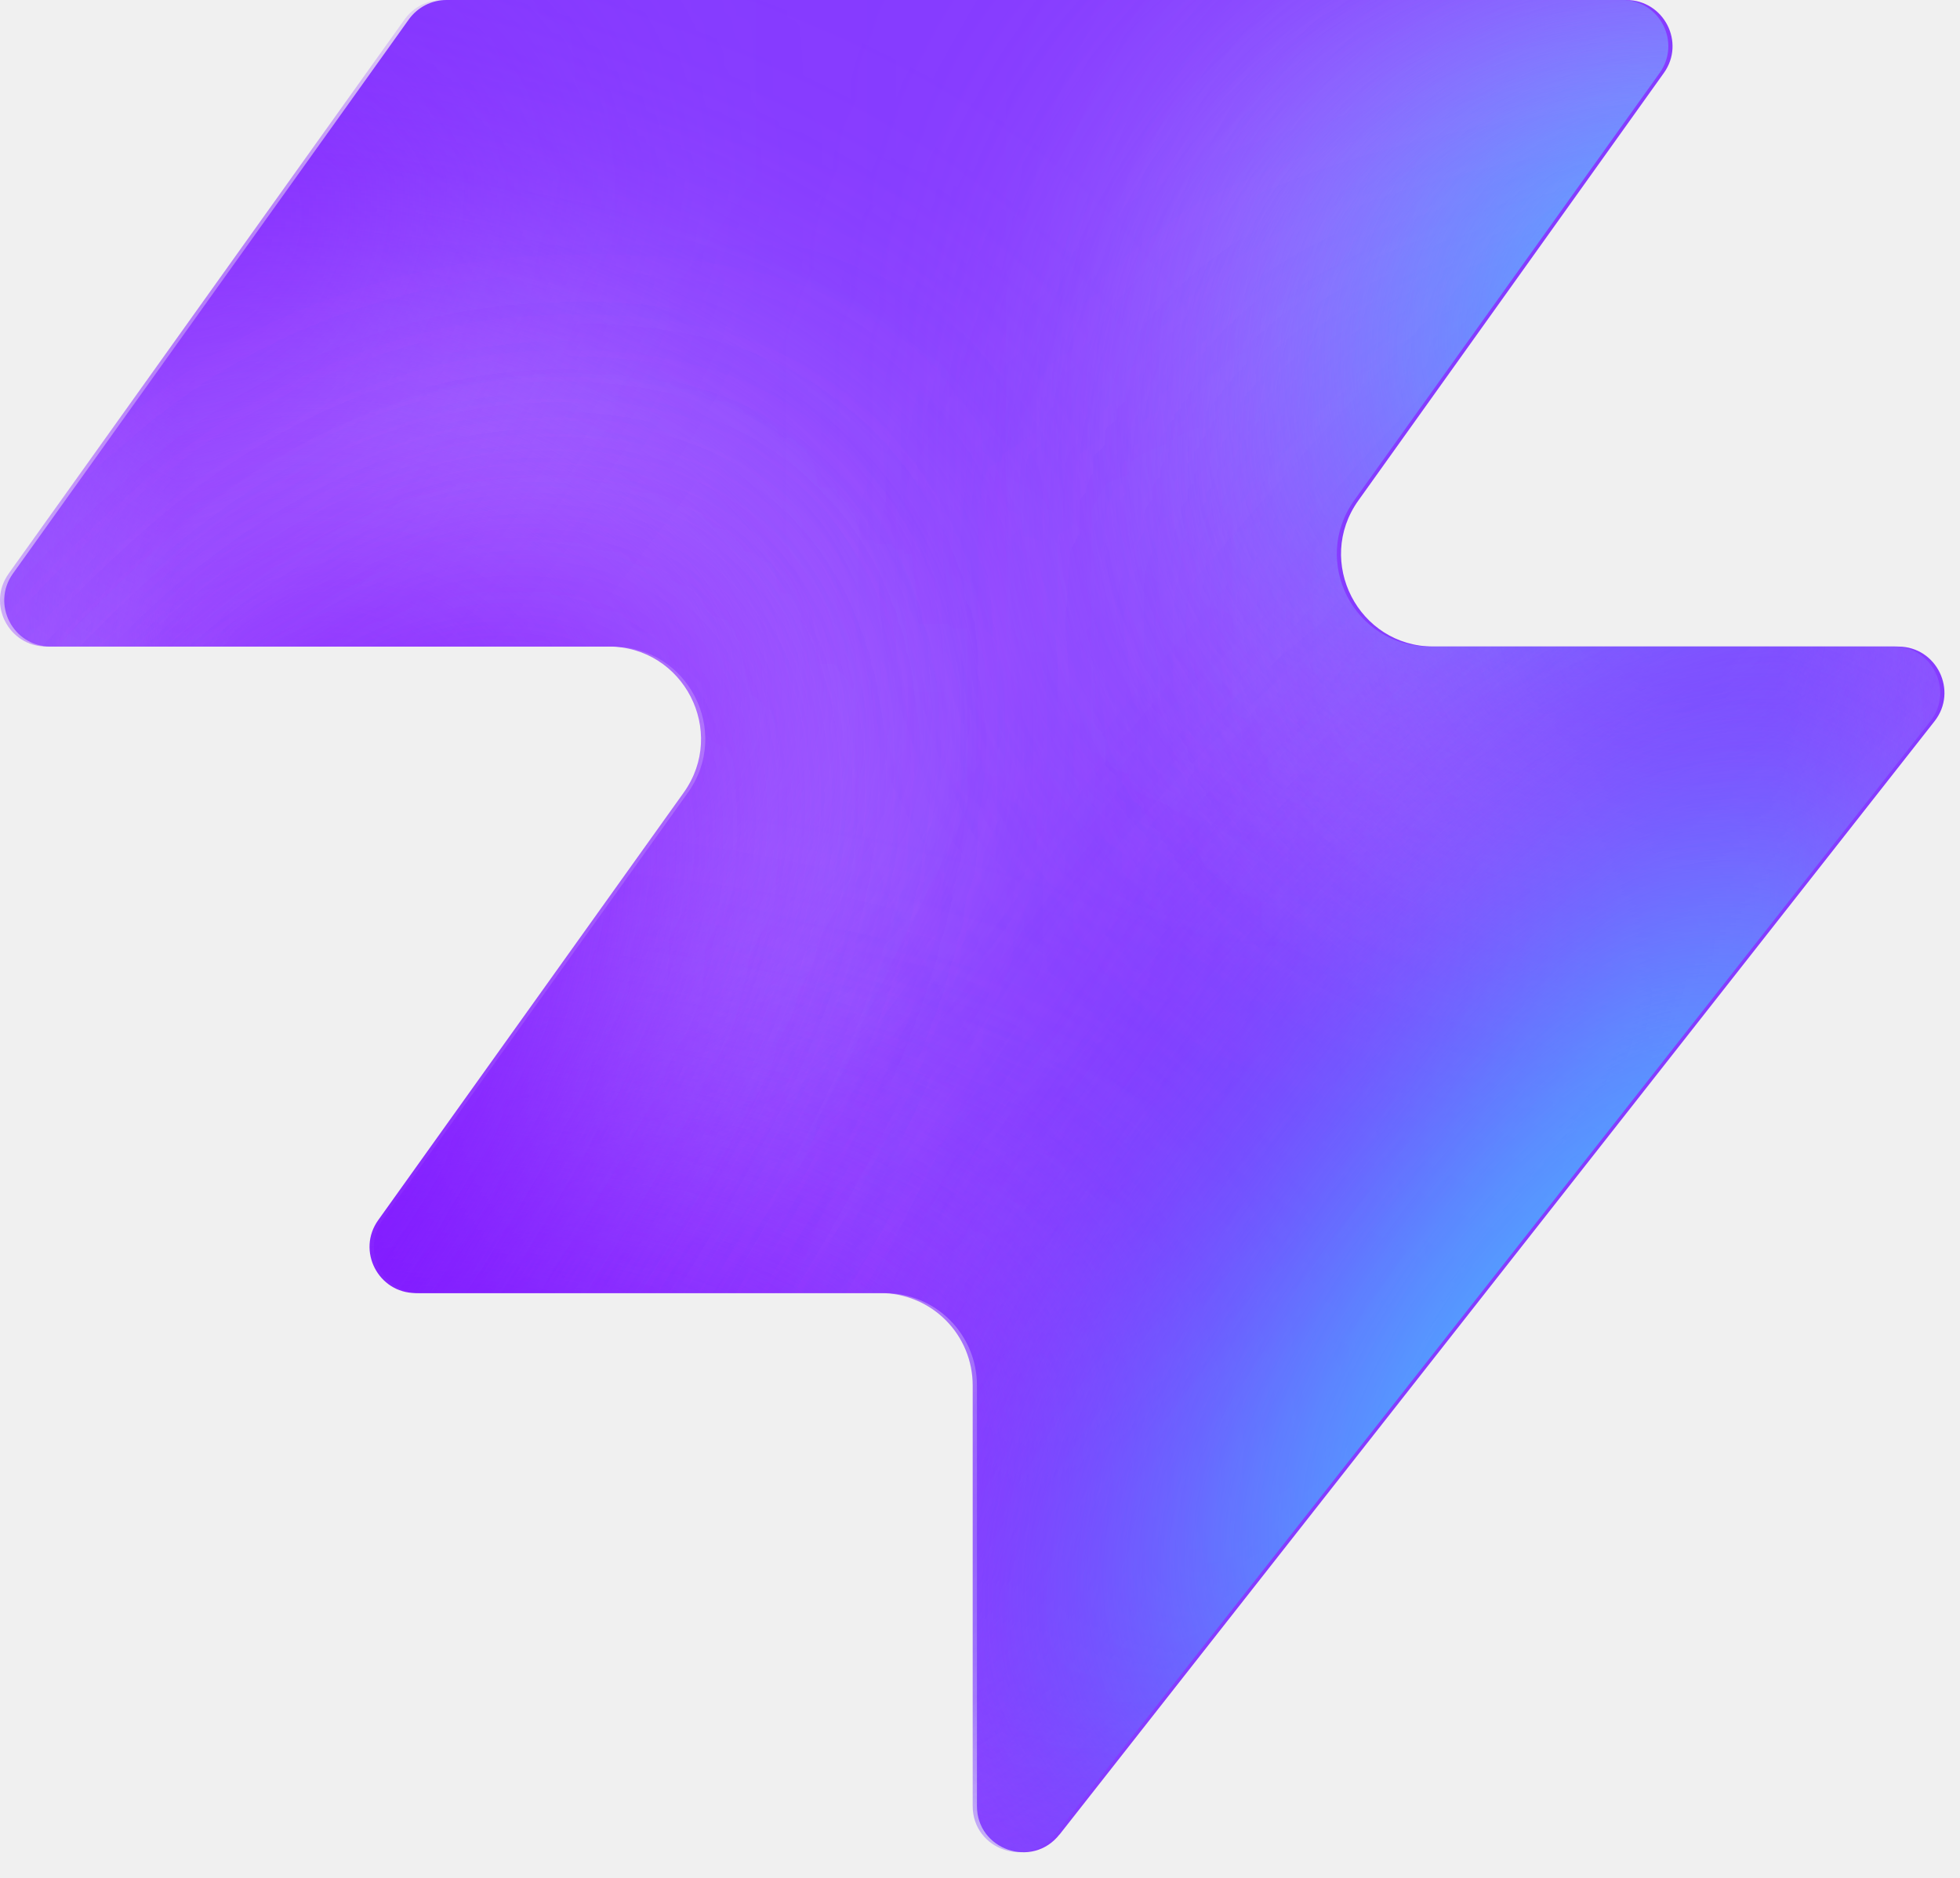
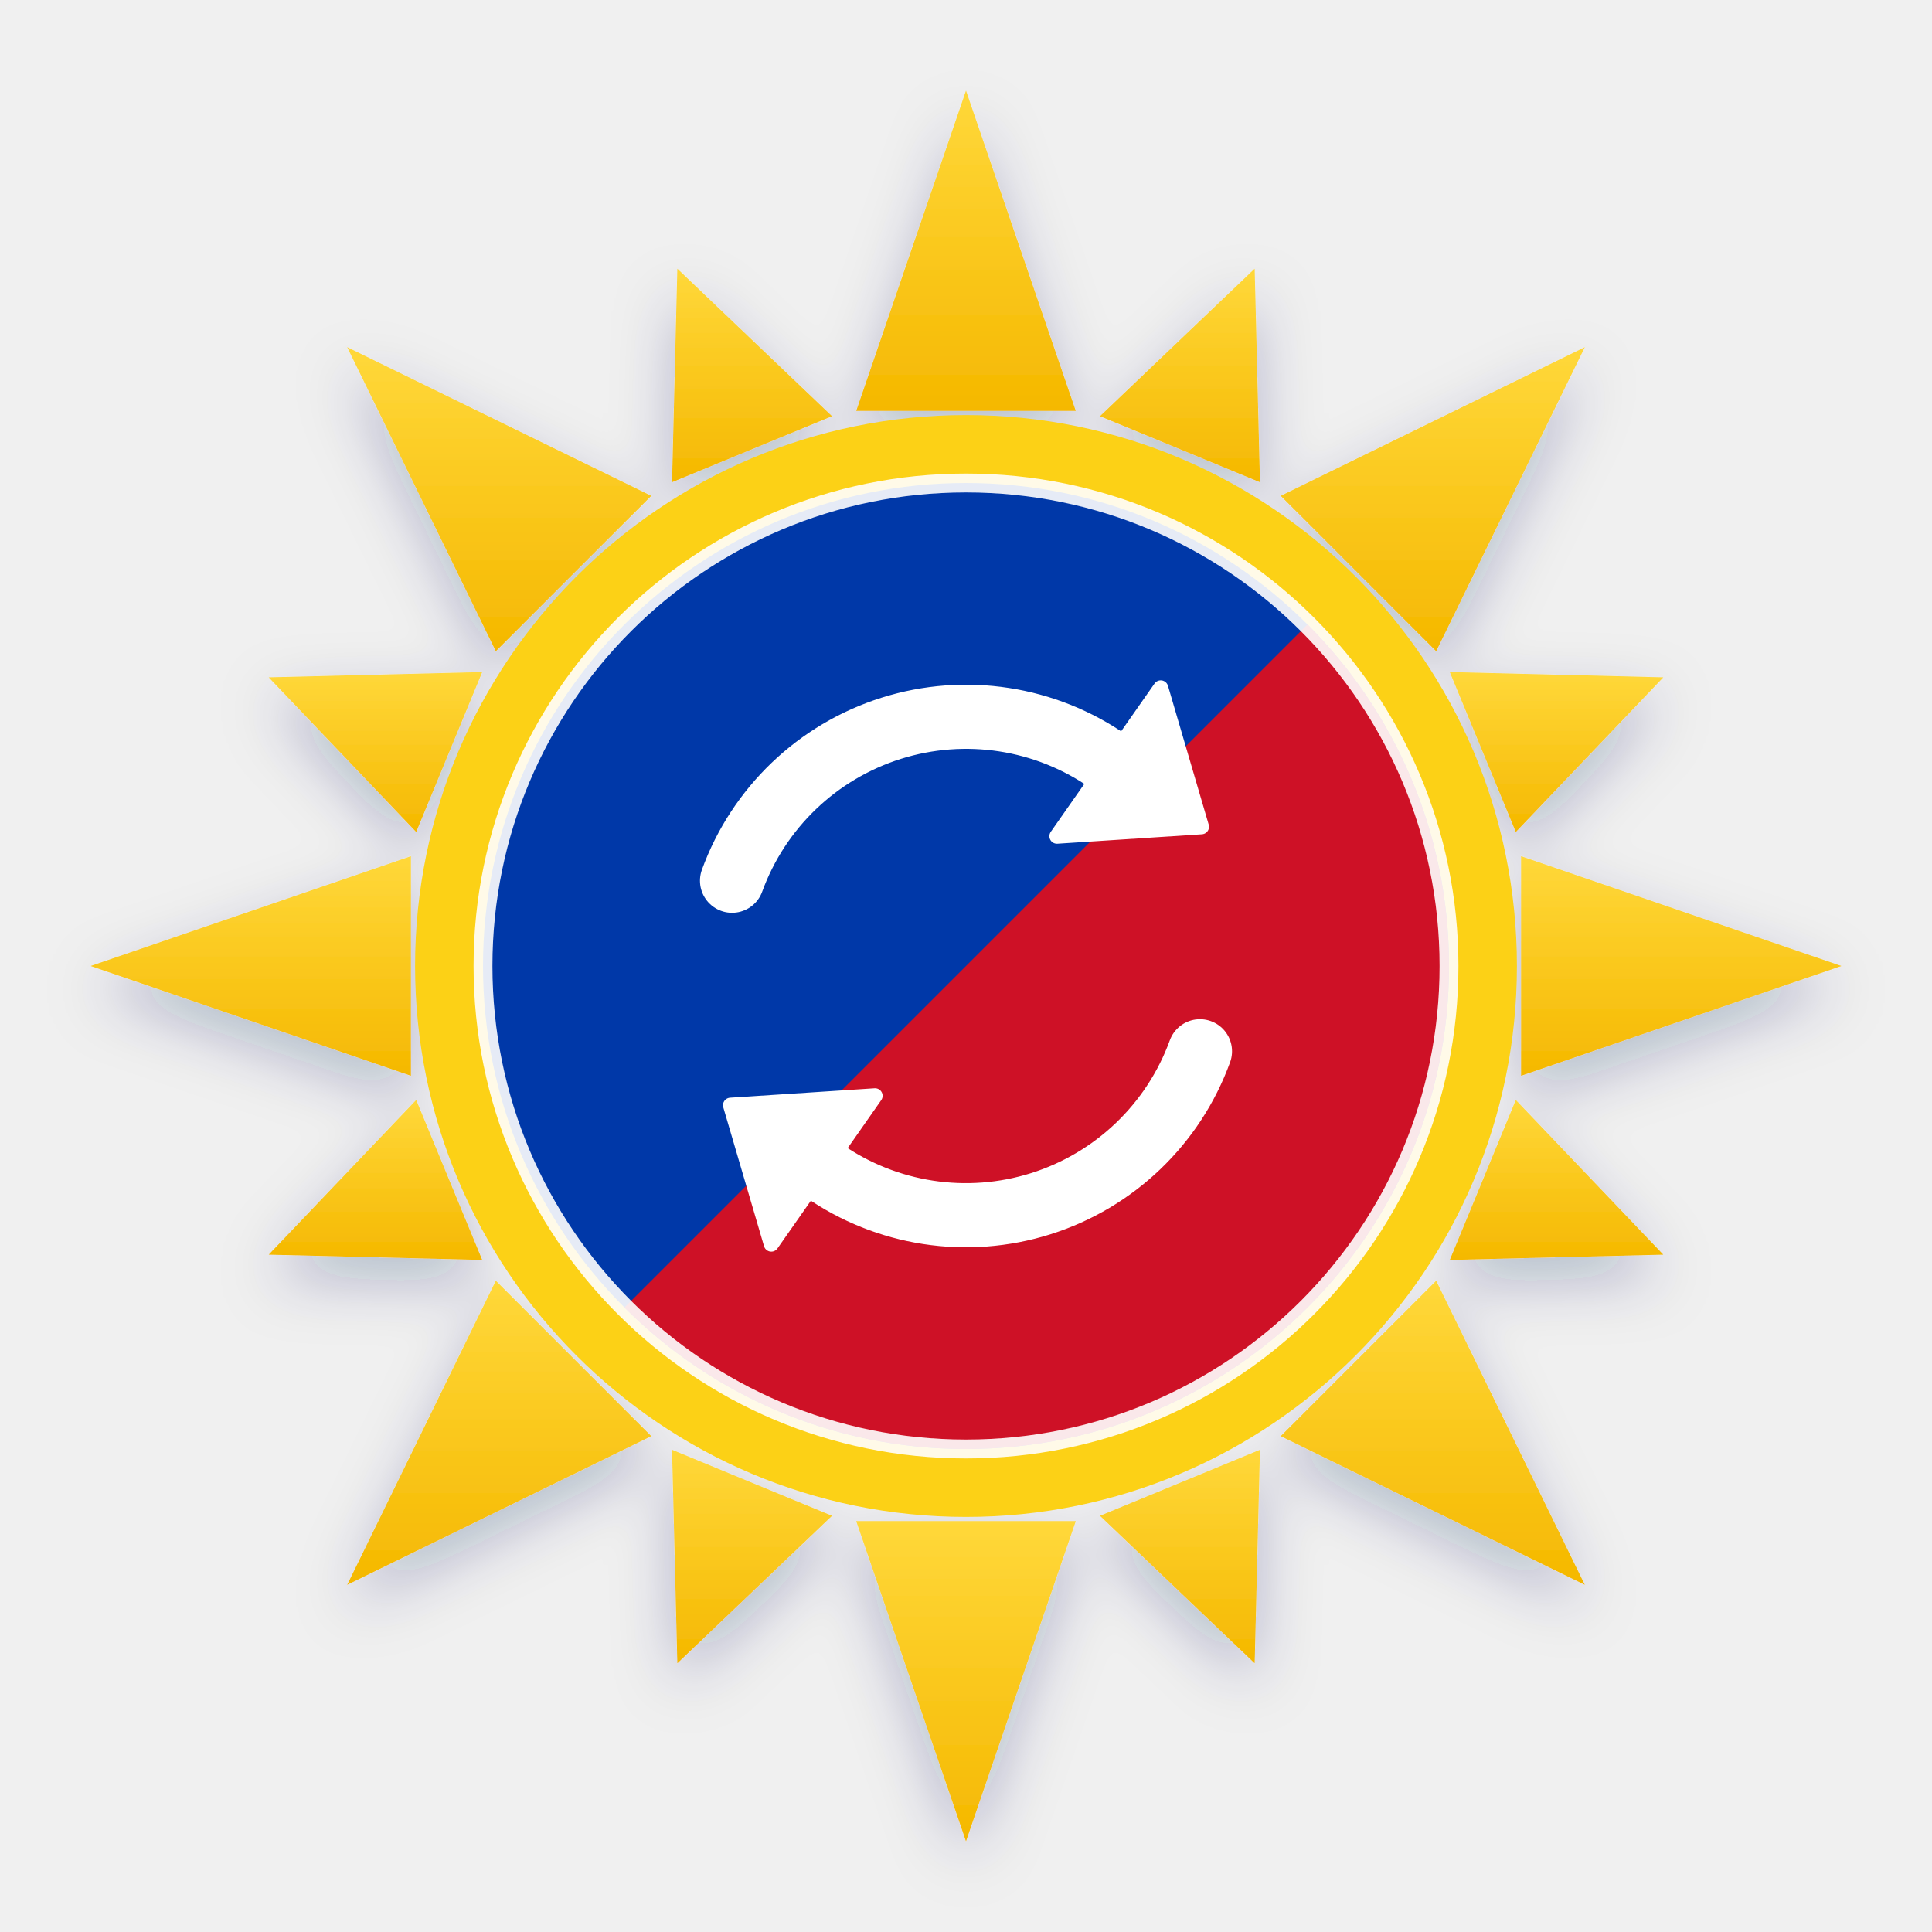
- <svg xmlns="http://www.w3.org/2000/svg" width="48" height="46" fill="none" viewBox="0 0 48 46">
-   <path fill="#863bff" d="M25.946 44.938c-.664.845-2.021.375-2.021-.698V33.937a2.26 2.26 0 0 0-2.262-2.262H10.287c-.92 0-1.456-1.04-.92-1.788l7.48-10.471c1.07-1.497 0-3.578-1.842-3.578H1.237c-.92 0-1.456-1.04-.92-1.788L10.013.474c.214-.297.556-.474.92-.474h28.894c.92 0 1.456 1.04.92 1.788l-7.48 10.471c-1.07 1.498 0 3.579 1.842 3.579h11.377c.943 0 1.473 1.088.89 1.83L25.947 44.94z" style="fill:#863bff;fill:color(display-p3 .525 .23 1);fill-opacity:1" />
-   <mask id="a" width="48" height="46" x="0" y="0" maskUnits="userSpaceOnUse" style="mask-type:alpha">
-     <path fill="#000" d="M25.842 44.938c-.664.844-2.021.375-2.021-.698V33.937a2.26 2.26 0 0 0-2.262-2.262H10.183c-.92 0-1.456-1.04-.92-1.788l7.48-10.471c1.07-1.498 0-3.579-1.842-3.579H1.133c-.92 0-1.456-1.04-.92-1.787L9.91.473c.214-.297.556-.474.92-.474h28.894c.92 0 1.456 1.04.92 1.788l-7.48 10.471c-1.07 1.498 0 3.578 1.842 3.578h11.377c.943 0 1.473 1.088.89 1.832L25.843 44.94z" style="fill:#000;fill-opacity:1" />
-   </mask>
-   <g mask="url(#a)">
-     <g filter="url(#b)">
-       <ellipse cx="5.508" cy="14.704" fill="#ede6ff" rx="5.508" ry="14.704" style="fill:#ede6ff;fill:color(display-p3 .927 .903 1);fill-opacity:1" transform="matrix(.00324 1 1 -.00324 -4.47 31.516)" />
+ <svg xmlns="http://www.w3.org/2000/svg" viewBox="256 124 512 512" width="64" height="64">
+   <defs>
+     <clipPath id="fav_disc">
+       <circle r="128" />
+     </clipPath>
+     <linearGradient id="fav_sun" x1="0" y1="0" x2="0" y2="1">
+       <stop offset="0" stop-color="#FFD83A" />
+       <stop offset="1" stop-color="#F5B800" />
+     </linearGradient>
+     <filter id="fav_soft" x="-20%" y="-20%" width="140%" height="140%">
+       <feDropShadow dx="0" dy="6" stdDeviation="8" flood-color="#0b1f5c" flood-opacity="0.25" />
+     </filter>
+   </defs>
+   <g transform="translate(512 380)">
+     <g fill="url(#fav_sun)" filter="url(#fav_soft)">
+       <polygon points="-29.1,-147.1 0.0,-232.0 29.1,-147.1" />
+       <polygon points="35.5,-145.7 76.5,-184.8 77.9,-128.2" />
+       <polygon points="83.4,-124.6 164.0,-164.0 124.6,-83.4" />
+       <polygon points="128.2,-77.9 184.8,-76.5 145.7,-35.5" />
+       <polygon points="147.1,-29.1 232.0,0.0 147.1,29.1" />
+       <polygon points="145.7,35.5 184.8,76.5 128.2,77.9" />
+       <polygon points="124.6,83.4 164.0,164.0 83.4,124.6" />
+       <polygon points="77.9,128.2 76.5,184.8 35.5,145.7" />
+       <polygon points="29.1,147.1 0.0,232.0 -29.1,147.1" />
+       <polygon points="-35.5,145.7 -76.5,184.8 -77.9,128.2" />
+       <polygon points="-83.4,124.6 -164.0,164.0 -124.6,83.4" />
+       <polygon points="-128.2,77.9 -184.8,76.5 -145.7,35.5" />
+       <polygon points="-147.1,29.1 -232.0,0.0 -147.1,-29.1" />
+       <polygon points="-145.7,-35.5 -184.8,-76.5 -128.2,-77.9" />
+       <polygon points="-124.6,-83.4 -164.0,-164.0 -83.4,-124.6" />
+       <polygon points="-77.9,-128.2 -76.5,-184.8 -35.5,-145.7" />
    </g>
-     <g filter="url(#c)">
-       <ellipse cx="10.399" cy="29.851" fill="#ede6ff" rx="10.399" ry="29.851" style="fill:#ede6ff;fill:color(display-p3 .927 .903 1);fill-opacity:1" transform="matrix(.00324 1 1 -.00324 -39.328 7.883)" />
+     <circle r="146" fill="#FCD116" />
+     <g clip-path="url(#fav_disc)">
+       <rect x="-130" y="-130" width="260" height="260" fill="#0038A8" />
+       <polygon points="130,-130 130,130 -130,130" fill="#CE1126" />
    </g>
-     <g filter="url(#d)">
-       <ellipse cx="5.508" cy="30.487" fill="#7e14ff" rx="5.508" ry="30.487" style="fill:#7e14ff;fill:color(display-p3 .492 .077 1);fill-opacity:1" transform="rotate(89.814 -25.913 -14.639)scale(1 -1)" />
+     <circle r="128" fill="none" stroke="#fff" stroke-width="5" opacity="0.9" />
+     <g fill="none" stroke="#fff" stroke-width="17" stroke-linecap="round">
+       <path d="M-62.0 -22.6 A66 66 0 0 1 37.9 -54.1" />
+       <path d="M62.0 22.6 A66 66 0 0 1 -37.9 54.1" />
    </g>
-     <g filter="url(#e)">
-       <ellipse cx="5.508" cy="30.599" fill="#7e14ff" rx="5.508" ry="30.599" style="fill:#7e14ff;fill:color(display-p3 .492 .077 1);fill-opacity:1" transform="rotate(89.814 -32.644 -3.334)scale(1 -1)" />
-     </g>
-     <g filter="url(#f)">
-       <ellipse cx="5.508" cy="30.599" fill="#7e14ff" rx="5.508" ry="30.599" style="fill:#7e14ff;fill:color(display-p3 .492 .077 1);fill-opacity:1" transform="matrix(.00324 1 1 -.00324 -34.34 30.47)" />
-     </g>
-     <g filter="url(#g)">
-       <ellipse cx="14.072" cy="22.078" fill="#ede6ff" rx="14.072" ry="22.078" style="fill:#ede6ff;fill:color(display-p3 .927 .903 1);fill-opacity:1" transform="rotate(93.35 24.506 48.493)scale(-1 1)" />
-     </g>
-     <g filter="url(#h)">
-       <ellipse cx="3.47" cy="21.501" fill="#7e14ff" rx="3.47" ry="21.501" style="fill:#7e14ff;fill:color(display-p3 .492 .077 1);fill-opacity:1" transform="rotate(89.009 28.708 47.59)scale(-1 1)" />
-     </g>
-     <g filter="url(#i)">
-       <ellipse cx="3.47" cy="21.501" fill="#7e14ff" rx="3.47" ry="21.501" style="fill:#7e14ff;fill:color(display-p3 .492 .077 1);fill-opacity:1" transform="rotate(89.009 28.708 47.59)scale(-1 1)" />
-     </g>
-     <g filter="url(#j)">
-       <ellipse cx=".387" cy="8.972" fill="#7e14ff" rx="4.407" ry="29.108" style="fill:#7e14ff;fill:color(display-p3 .492 .077 1);fill-opacity:1" transform="rotate(39.51 .387 8.972)" />
-     </g>
-     <g filter="url(#k)">
-       <ellipse cx="47.523" cy="-6.092" fill="#7e14ff" rx="4.407" ry="29.108" style="fill:#7e14ff;fill:color(display-p3 .492 .077 1);fill-opacity:1" transform="rotate(37.892 47.523 -6.092)" />
-     </g>
-     <g filter="url(#l)">
-       <ellipse cx="41.412" cy="6.333" fill="#47bfff" rx="5.971" ry="9.665" style="fill:#47bfff;fill:color(display-p3 .28 .748 1);fill-opacity:1" transform="rotate(37.892 41.412 6.333)" />
-     </g>
-     <g filter="url(#m)">
-       <ellipse cx="-1.879" cy="38.332" fill="#7e14ff" rx="4.407" ry="29.108" style="fill:#7e14ff;fill:color(display-p3 .492 .077 1);fill-opacity:1" transform="rotate(37.892 -1.88 38.332)" />
-     </g>
-     <g filter="url(#n)">
-       <ellipse cx="-1.879" cy="38.332" fill="#7e14ff" rx="4.407" ry="29.108" style="fill:#7e14ff;fill:color(display-p3 .492 .077 1);fill-opacity:1" transform="rotate(37.892 -1.88 38.332)" />
-     </g>
-     <g filter="url(#o)">
-       <ellipse cx="35.651" cy="29.907" fill="#7e14ff" rx="4.407" ry="29.108" style="fill:#7e14ff;fill:color(display-p3 .492 .077 1);fill-opacity:1" transform="rotate(37.892 35.651 29.907)" />
-     </g>
-     <g filter="url(#p)">
-       <ellipse cx="38.418" cy="32.4" fill="#47bfff" rx="5.971" ry="15.297" style="fill:#47bfff;fill:color(display-p3 .28 .748 1);fill-opacity:1" transform="rotate(37.892 38.418 32.4)" />
+     <g fill="#fff" stroke="#fff" stroke-width="4" stroke-linejoin="round">
+       <polygon points="24.1,-34.4 62.4,-36.9 51.6,-73.7" />
+       <polygon points="-24.1,34.4 -62.4,36.9 -51.6,73.7" />
    </g>
  </g>
-   <defs>
-     <filter id="b" width="60.045" height="41.654" x="-19.77" y="16.149" color-interpolation-filters="sRGB" filterUnits="userSpaceOnUse">
-       <feFlood flood-opacity="0" result="BackgroundImageFix" />
-       <feBlend in="SourceGraphic" in2="BackgroundImageFix" result="shape" />
-       <feGaussianBlur result="effect1_foregroundBlur_2002_17158" stdDeviation="7.659" />
-     </filter>
-     <filter id="c" width="90.34" height="51.437" x="-54.613" y="-7.533" color-interpolation-filters="sRGB" filterUnits="userSpaceOnUse">
-       <feFlood flood-opacity="0" result="BackgroundImageFix" />
-       <feBlend in="SourceGraphic" in2="BackgroundImageFix" result="shape" />
-       <feGaussianBlur result="effect1_foregroundBlur_2002_17158" stdDeviation="7.659" />
-     </filter>
-     <filter id="d" width="79.355" height="29.4" x="-49.64" y="2.03" color-interpolation-filters="sRGB" filterUnits="userSpaceOnUse">
-       <feFlood flood-opacity="0" result="BackgroundImageFix" />
-       <feBlend in="SourceGraphic" in2="BackgroundImageFix" result="shape" />
-       <feGaussianBlur result="effect1_foregroundBlur_2002_17158" stdDeviation="4.596" />
-     </filter>
-     <filter id="e" width="79.579" height="29.4" x="-45.045" y="20.029" color-interpolation-filters="sRGB" filterUnits="userSpaceOnUse">
-       <feFlood flood-opacity="0" result="BackgroundImageFix" />
-       <feBlend in="SourceGraphic" in2="BackgroundImageFix" result="shape" />
-       <feGaussianBlur result="effect1_foregroundBlur_2002_17158" stdDeviation="4.596" />
-     </filter>
-     <filter id="f" width="79.579" height="29.4" x="-43.513" y="21.178" color-interpolation-filters="sRGB" filterUnits="userSpaceOnUse">
-       <feFlood flood-opacity="0" result="BackgroundImageFix" />
-       <feBlend in="SourceGraphic" in2="BackgroundImageFix" result="shape" />
-       <feGaussianBlur result="effect1_foregroundBlur_2002_17158" stdDeviation="4.596" />
-     </filter>
-     <filter id="g" width="74.749" height="58.852" x="15.756" y="-17.901" color-interpolation-filters="sRGB" filterUnits="userSpaceOnUse">
-       <feFlood flood-opacity="0" result="BackgroundImageFix" />
-       <feBlend in="SourceGraphic" in2="BackgroundImageFix" result="shape" />
-       <feGaussianBlur result="effect1_foregroundBlur_2002_17158" stdDeviation="7.659" />
-     </filter>
-     <filter id="h" width="61.377" height="25.362" x="23.548" y="2.284" color-interpolation-filters="sRGB" filterUnits="userSpaceOnUse">
-       <feFlood flood-opacity="0" result="BackgroundImageFix" />
-       <feBlend in="SourceGraphic" in2="BackgroundImageFix" result="shape" />
-       <feGaussianBlur result="effect1_foregroundBlur_2002_17158" stdDeviation="4.596" />
-     </filter>
-     <filter id="i" width="61.377" height="25.362" x="23.548" y="2.284" color-interpolation-filters="sRGB" filterUnits="userSpaceOnUse">
-       <feFlood flood-opacity="0" result="BackgroundImageFix" />
-       <feBlend in="SourceGraphic" in2="BackgroundImageFix" result="shape" />
-       <feGaussianBlur result="effect1_foregroundBlur_2002_17158" stdDeviation="4.596" />
-     </filter>
-     <filter id="j" width="56.045" height="63.649" x="-27.636" y="-22.853" color-interpolation-filters="sRGB" filterUnits="userSpaceOnUse">
-       <feFlood flood-opacity="0" result="BackgroundImageFix" />
-       <feBlend in="SourceGraphic" in2="BackgroundImageFix" result="shape" />
-       <feGaussianBlur result="effect1_foregroundBlur_2002_17158" stdDeviation="4.596" />
-     </filter>
-     <filter id="k" width="54.814" height="64.646" x="20.116" y="-38.415" color-interpolation-filters="sRGB" filterUnits="userSpaceOnUse">
-       <feFlood flood-opacity="0" result="BackgroundImageFix" />
-       <feBlend in="SourceGraphic" in2="BackgroundImageFix" result="shape" />
-       <feGaussianBlur result="effect1_foregroundBlur_2002_17158" stdDeviation="4.596" />
-     </filter>
-     <filter id="l" width="33.541" height="35.313" x="24.641" y="-11.323" color-interpolation-filters="sRGB" filterUnits="userSpaceOnUse">
-       <feFlood flood-opacity="0" result="BackgroundImageFix" />
-       <feBlend in="SourceGraphic" in2="BackgroundImageFix" result="shape" />
-       <feGaussianBlur result="effect1_foregroundBlur_2002_17158" stdDeviation="4.596" />
-     </filter>
-     <filter id="m" width="54.814" height="64.646" x="-29.286" y="6.009" color-interpolation-filters="sRGB" filterUnits="userSpaceOnUse">
-       <feFlood flood-opacity="0" result="BackgroundImageFix" />
-       <feBlend in="SourceGraphic" in2="BackgroundImageFix" result="shape" />
-       <feGaussianBlur result="effect1_foregroundBlur_2002_17158" stdDeviation="4.596" />
-     </filter>
-     <filter id="n" width="54.814" height="64.646" x="-29.286" y="6.009" color-interpolation-filters="sRGB" filterUnits="userSpaceOnUse">
-       <feFlood flood-opacity="0" result="BackgroundImageFix" />
-       <feBlend in="SourceGraphic" in2="BackgroundImageFix" result="shape" />
-       <feGaussianBlur result="effect1_foregroundBlur_2002_17158" stdDeviation="4.596" />
-     </filter>
-     <filter id="o" width="54.814" height="64.646" x="8.244" y="-2.416" color-interpolation-filters="sRGB" filterUnits="userSpaceOnUse">
-       <feFlood flood-opacity="0" result="BackgroundImageFix" />
-       <feBlend in="SourceGraphic" in2="BackgroundImageFix" result="shape" />
-       <feGaussianBlur result="effect1_foregroundBlur_2002_17158" stdDeviation="4.596" />
-     </filter>
-     <filter id="p" width="39.409" height="43.623" x="18.713" y="10.588" color-interpolation-filters="sRGB" filterUnits="userSpaceOnUse">
-       <feFlood flood-opacity="0" result="BackgroundImageFix" />
-       <feBlend in="SourceGraphic" in2="BackgroundImageFix" result="shape" />
-       <feGaussianBlur result="effect1_foregroundBlur_2002_17158" stdDeviation="4.596" />
-     </filter>
-   </defs>
</svg>
